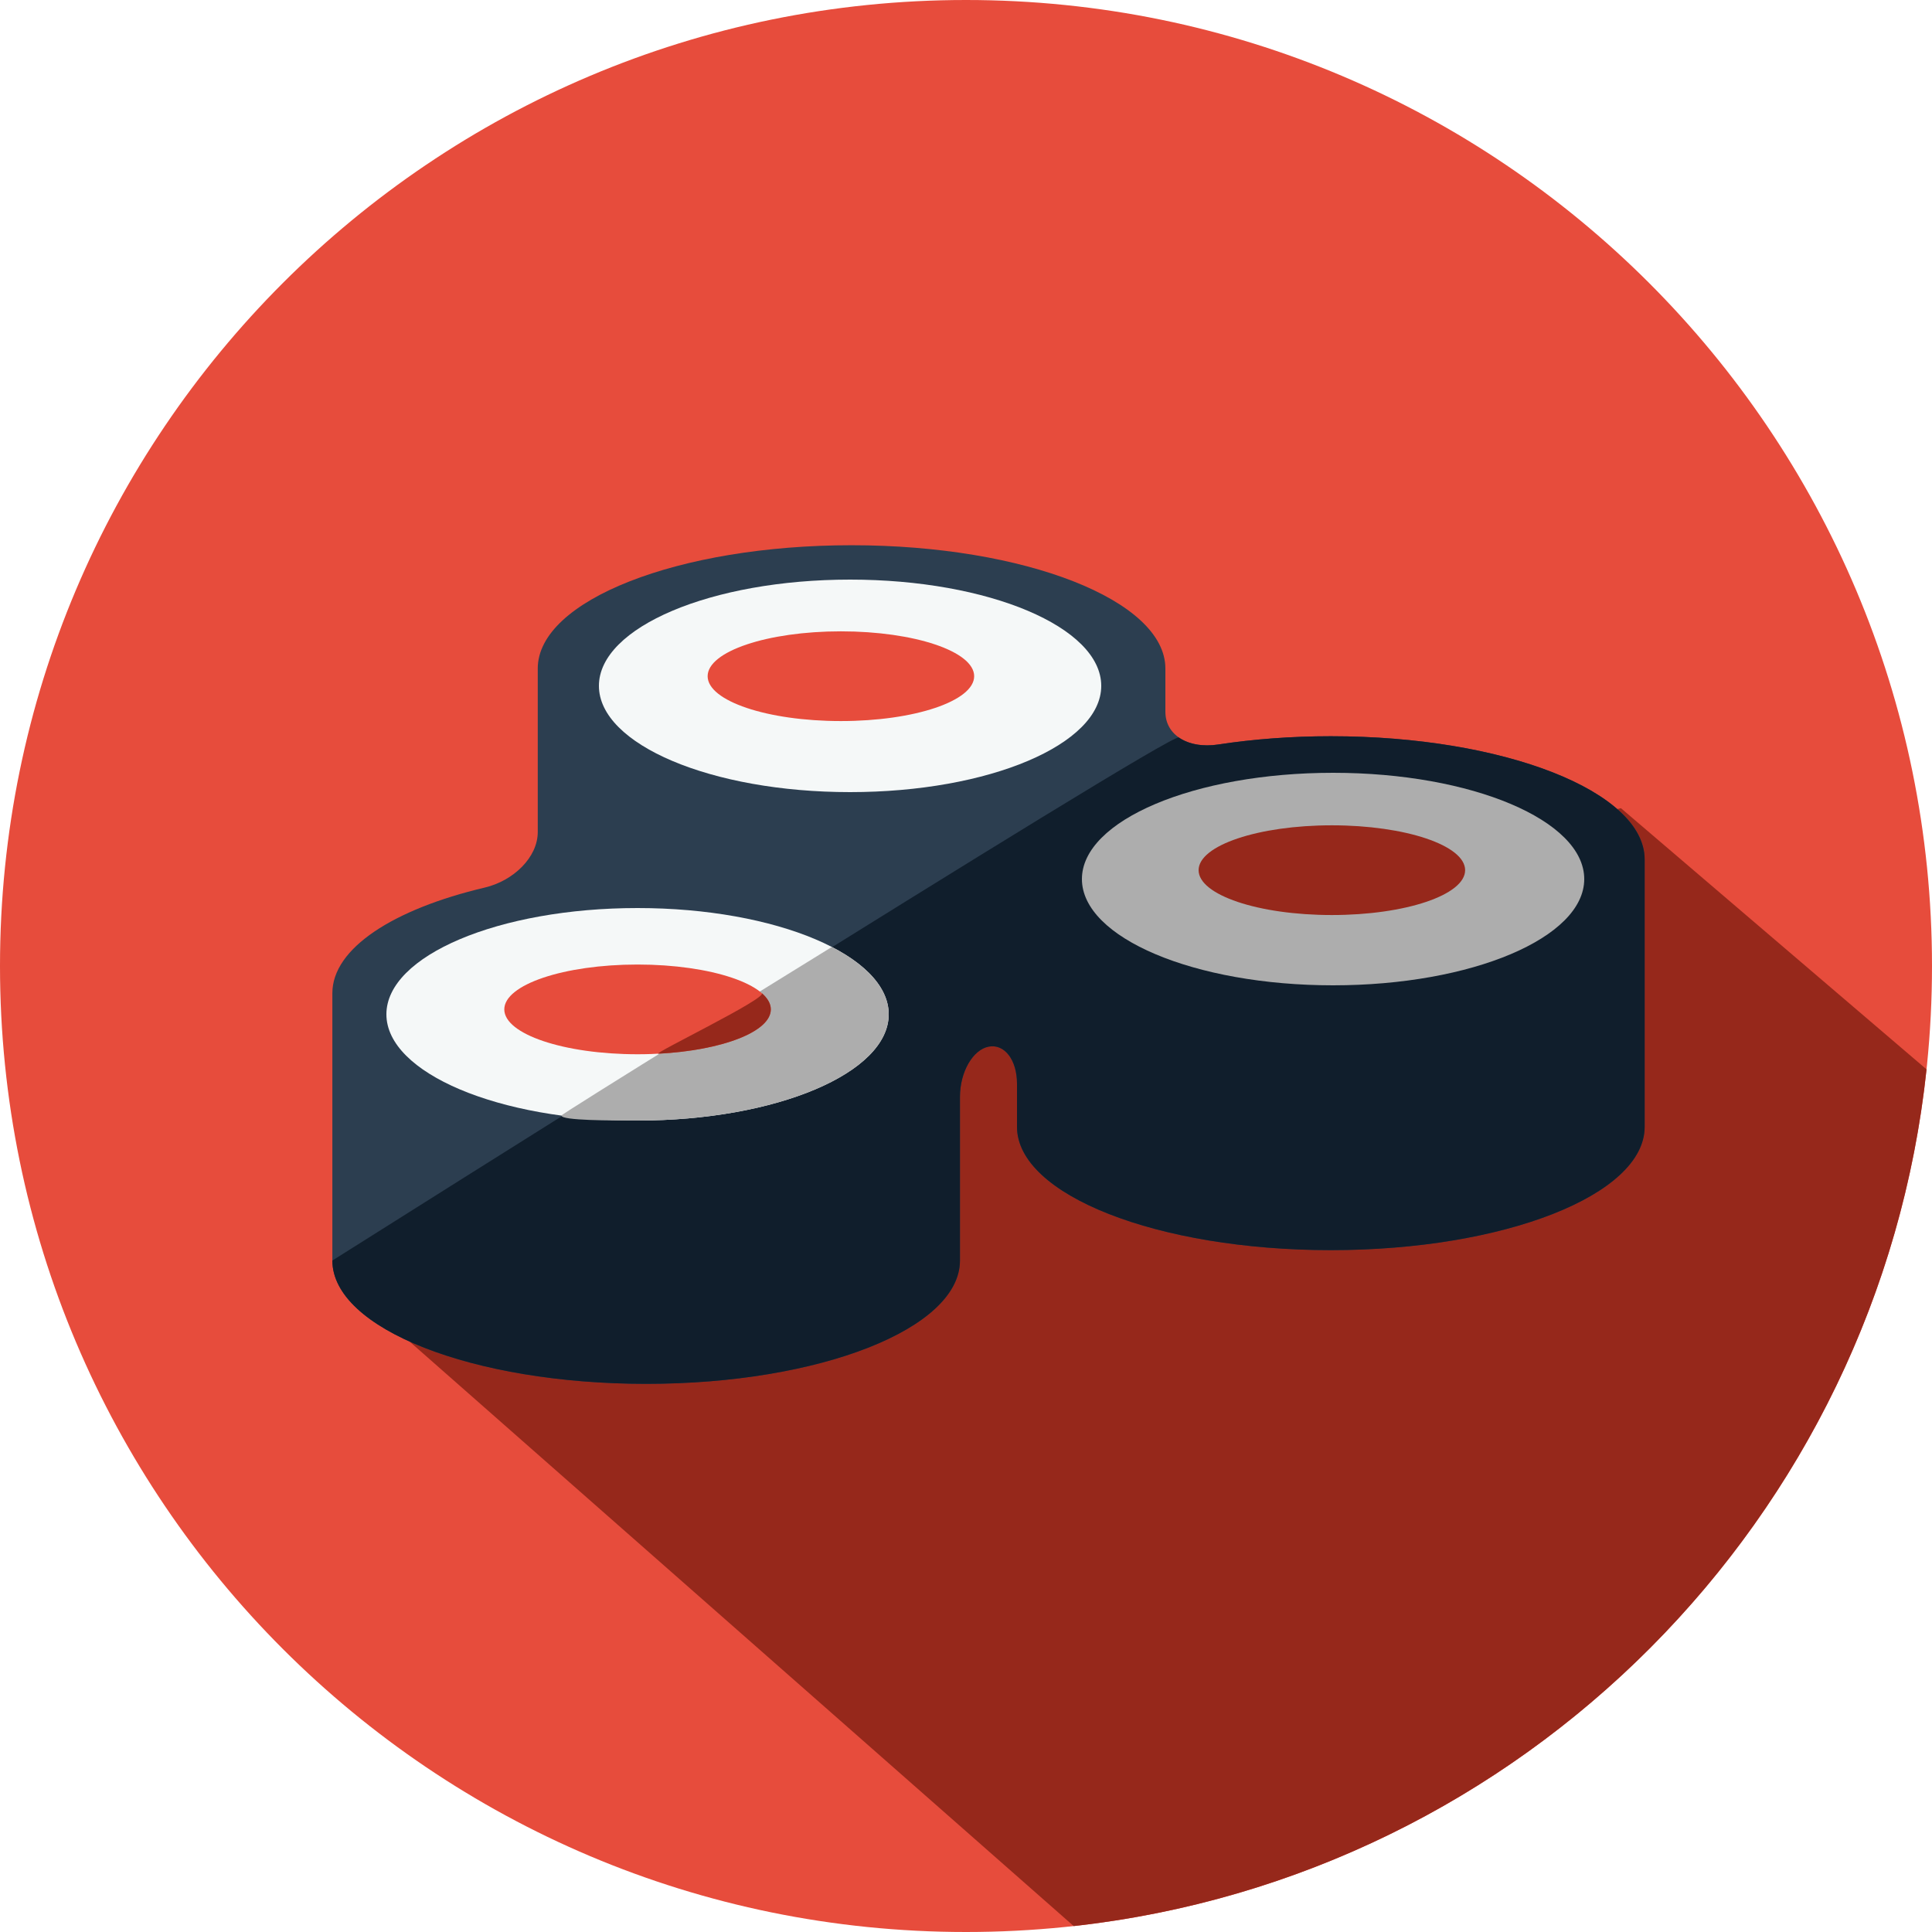
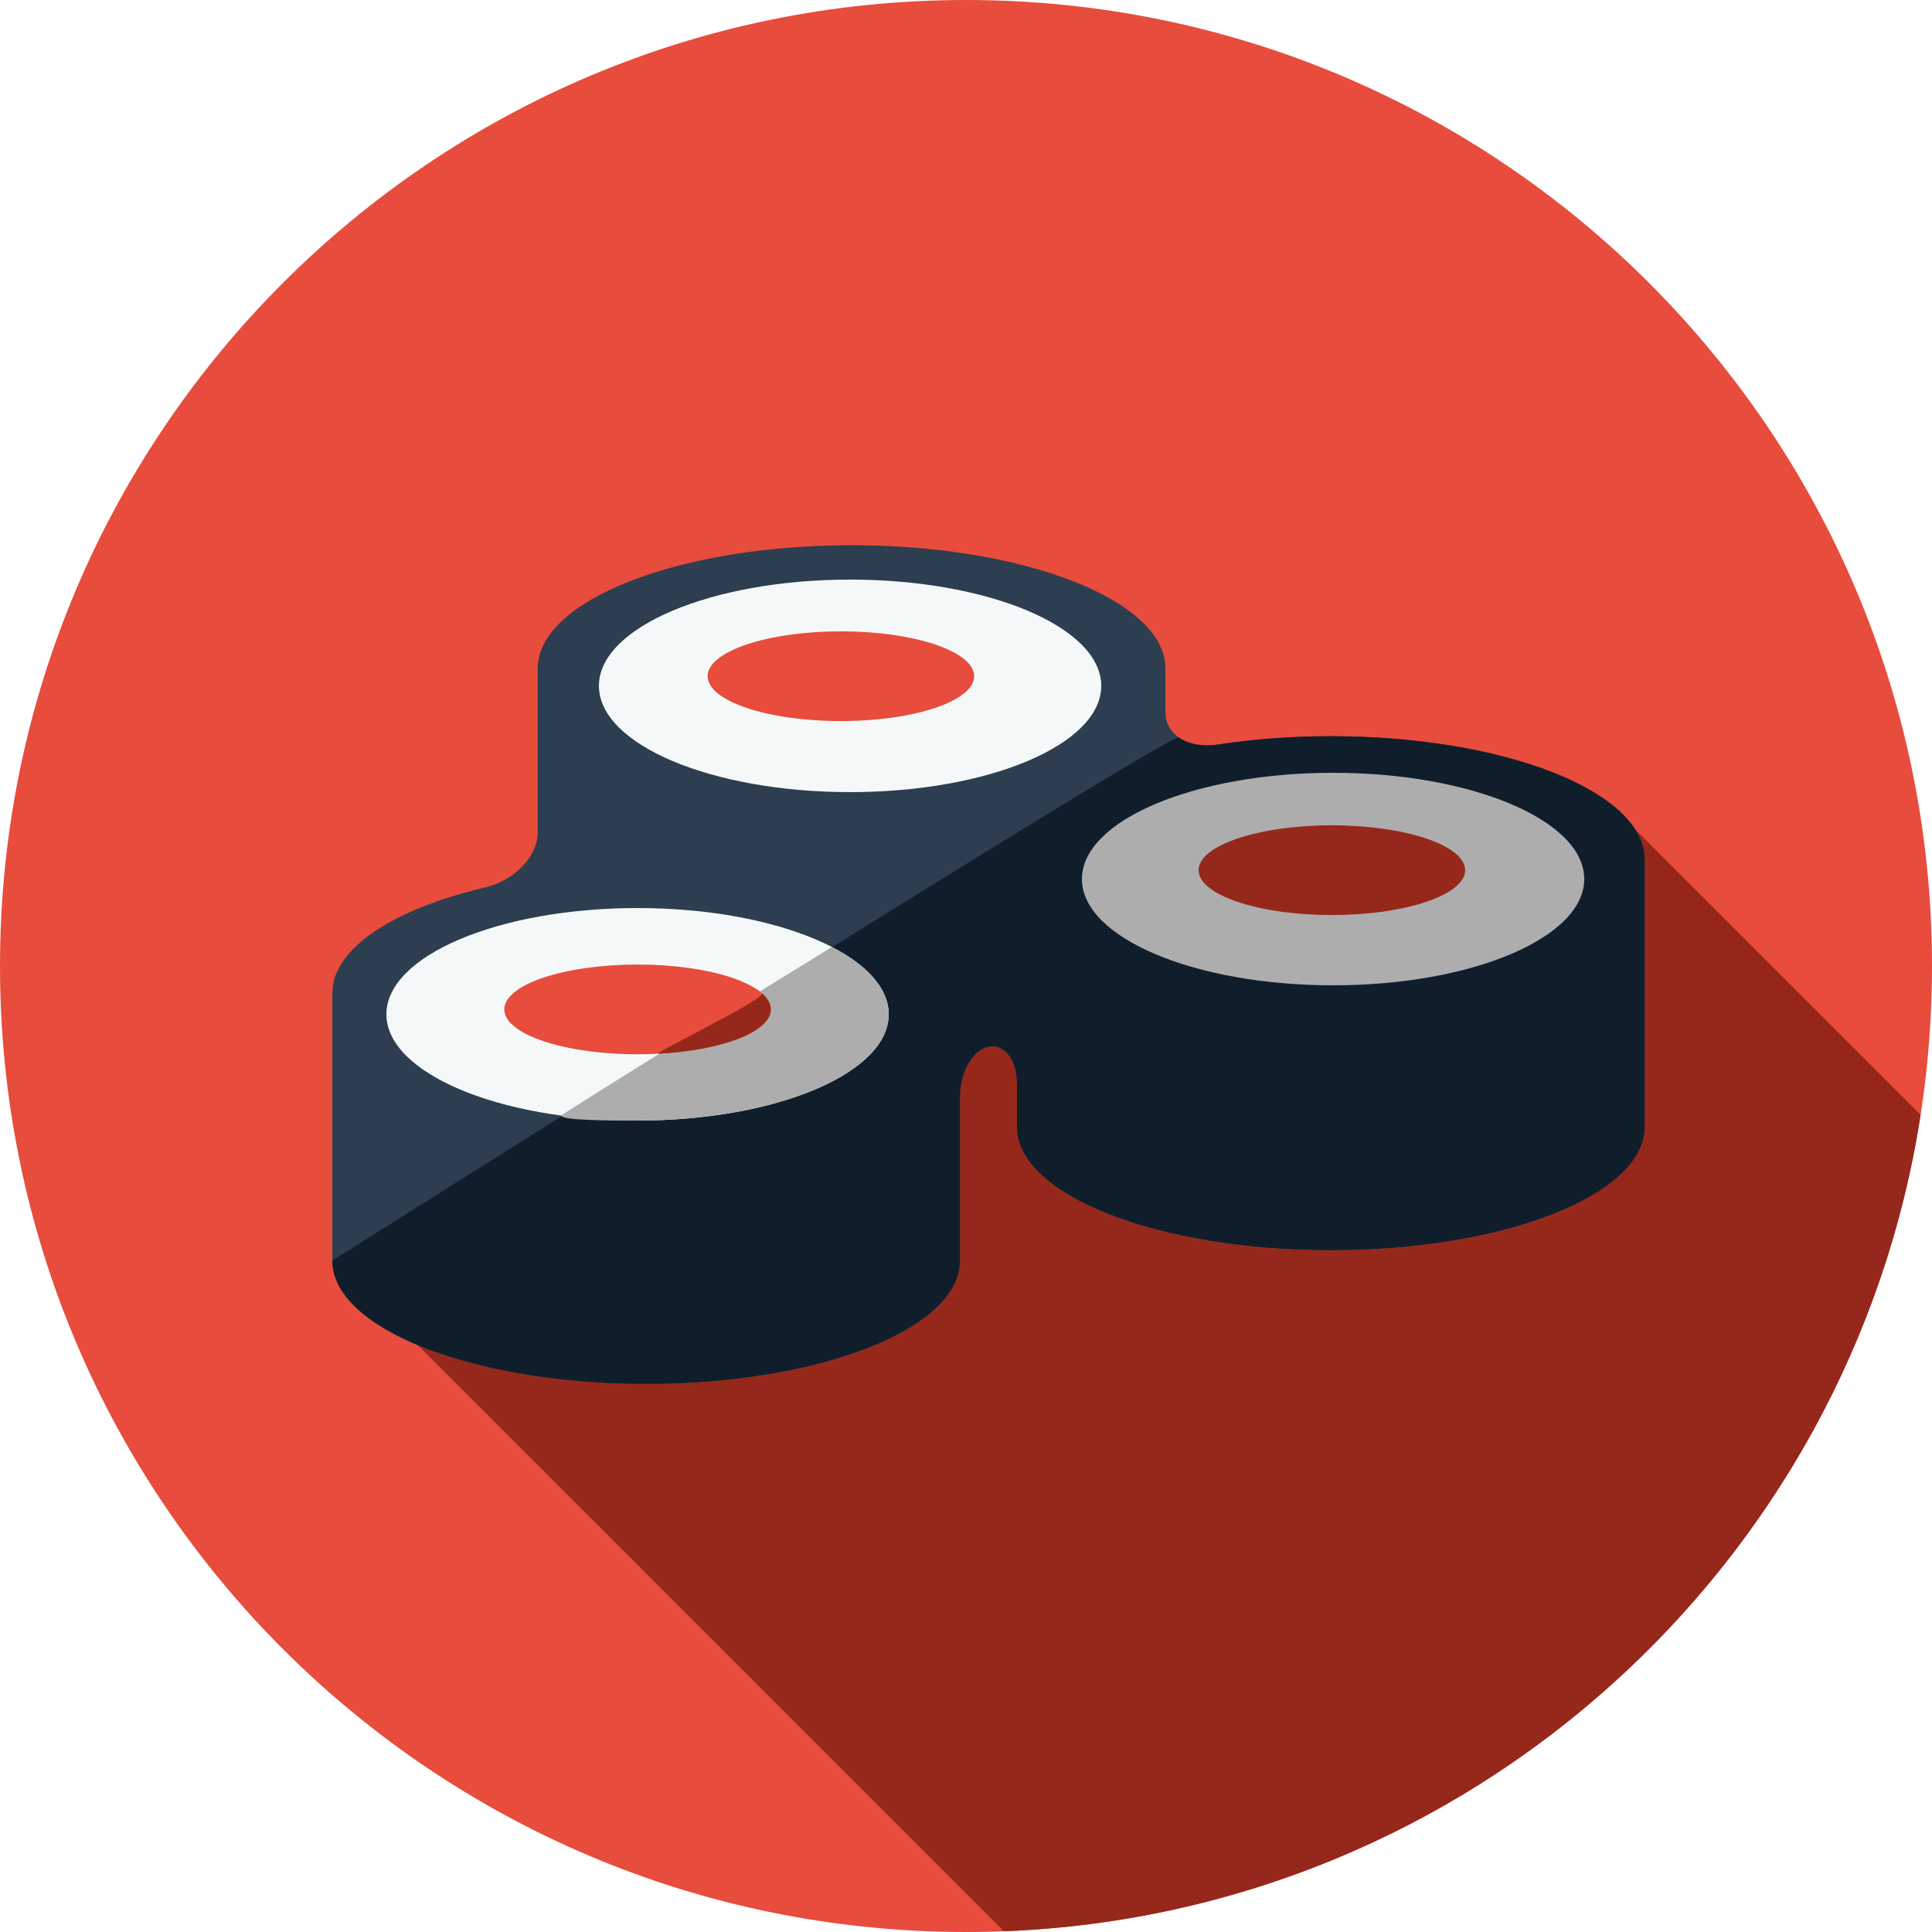
<svg xmlns="http://www.w3.org/2000/svg" width="100px" height="100px" viewBox="0 0 100 100" version="1.1">
  <defs />
  <g id="Page-1" stroke="none" stroke-width="1" fill="none" fill-rule="evenodd">
-     <g id="sushi">
-       <g>
-         <circle id="Oval-5" fill="#E74C3C" cx="50" cy="50" r="50" />
-         <ellipse id="Oval-9" fill="#F5F8F8" cx="44" cy="35.5" rx="13" ry="5.5" />
-         <path d="M55.574,99.693 C78.809,97.116 97.242,78.616 99.717,55.35 L83.899,41.831 L26.543,55.402 L17.8,66.447 L55.574,99.693 Z" id="Oval-7" fill="#96281B" />
-         <ellipse id="Oval-11" fill="#F5F8F8" cx="33" cy="52.5" rx="13" ry="5.5" />
-         <path d="M68.884,38.107 C66.828,38.107 64.866,38.259 63.057,38.535 C61.528,38.768 60.32,38.072 60.32,36.837 L60.32,34.602 C60.32,31.078 53.046,28.221 44.076,28.221 C35.105,28.221 27.834,31.078 27.834,34.602 L27.834,43.07 C27.834,44.369 26.586,45.587 25.092,45.94 C20.368,47.055 17.203,49.083 17.203,51.406 L17.203,65.245 C17.203,68.773 24.474,71.628 33.445,71.628 C42.415,71.628 49.687,68.773 49.687,65.248 L49.687,56.778 C49.687,55.479 50.358,54.331 51.173,54.174 C51.989,54.016 52.64,54.856 52.64,56.09 L52.64,58.326 C52.64,61.85 59.913,64.707 68.882,64.707 C77.853,64.707 85.127,61.85 85.127,58.326 L85.127,44.487 C85.127,40.965 77.854,38.107 68.884,38.107 L68.884,38.107 Z M33.445,57.13 C26.56,57.13 20.977,54.936 20.977,52.232 C20.977,49.528 26.558,47.334 33.445,47.334 C40.331,47.334 45.913,49.526 45.913,52.232 C45.913,54.937 40.33,57.13 33.445,57.13 L33.445,57.13 Z M44.077,40.325 C37.191,40.325 31.61,38.133 31.61,35.427 C31.608,32.721 37.191,30.529 44.077,30.529 C50.964,30.529 56.547,32.721 56.547,35.427 C56.545,38.133 50.964,40.325 44.077,40.325 L44.077,40.325 Z M68.885,50.211 C62,50.211 56.417,48.019 56.417,45.313 C56.417,42.607 61.999,40.415 68.885,40.415 C75.771,40.415 81.354,42.607 81.354,45.313 C81.354,48.019 75.771,50.211 68.885,50.211 L68.885,50.211 Z" id="Shape" fill="#2C3E50" />
-         <path d="M63.057,38.535 C62.24,38.66 61.515,38.519 61.016,38.173 C60.582,37.871 17.203,65.245 17.203,65.245 C17.203,68.773 24.474,71.628 33.445,71.628 C42.415,71.628 49.687,68.773 49.687,65.248 L49.687,56.778 C49.687,55.479 50.358,54.331 51.173,54.174 C51.989,54.016 52.64,54.856 52.64,56.09 L52.64,58.326 C52.64,61.85 59.913,64.707 68.882,64.707 C77.853,64.707 85.127,61.85 85.127,58.326 L85.127,44.487 C85.127,40.965 77.854,38.107 68.884,38.107 C66.828,38.107 64.866,38.259 63.057,38.535 Z M33.445,57.13 C26.56,57.13 20.977,54.936 20.977,52.232 C20.977,49.528 26.558,47.334 33.445,47.334 C40.331,47.334 45.913,49.526 45.913,52.232 C45.913,54.937 40.33,57.13 33.445,57.13 L33.445,57.13 Z M44.077,40.325 C37.191,40.325 31.61,38.133 31.61,35.427 C31.608,32.721 37.191,30.529 44.077,30.529 C50.964,30.529 56.547,32.721 56.547,35.427 C56.545,38.133 50.964,40.325 44.077,40.325 L44.077,40.325 Z M56.417,45.313 C56.417,42.607 61.999,40.415 68.885,40.415 C75.771,40.415 81.354,42.607 81.354,45.313 C81.354,48.019 75.771,50.211 68.885,50.211 C62,50.211 56.417,48.019 56.417,45.313 Z M33.445,57.13 C26.56,57.13 20.977,54.936 20.977,52.232 C20.977,49.528 26.558,47.334 33.445,47.334 C40.331,47.334 45.913,49.526 45.913,52.232 C45.913,54.937 40.33,57.13 33.445,57.13 L33.445,57.13 Z" id="Shape-4" fill="#101E2C" />
-         <ellipse id="Oval-10" fill="#F5F8F8" cx="44" cy="35.5" rx="13" ry="5.5" />
-         <ellipse id="Oval-13" fill="#F5F8F8" cx="33" cy="52.5" rx="13" ry="5.5" />
-         <ellipse id="Oval-16" fill="#ADADAD" cx="69" cy="45.5" rx="13" ry="5.5" />
-         <path d="M29.063,57.743 C29.063,58 31.627,58 33,58 C40.18,58 46,55.538 46,52.5 C46,51.177 44.896,49.964 43.057,49.015 C43.057,49.015 28.492,58 29.063,57.743 Z" id="Oval-14" fill="#ADADAD" />
-         <ellipse id="Oval" fill="#E74C3C" cx="43.525" cy="35" rx="6.898" ry="2.322" />
-         <ellipse id="Oval-6" fill="#E74C3C" cx="33" cy="52.246" rx="6.898" ry="2.322" />
-         <path d="M34.079,54.54 C37.376,54.366 39.898,53.405 39.898,52.246 C39.898,51.95 39.732,51.666 39.43,51.405 C39.732,51.666 33.728,54.559 34.079,54.54 Z" id="Oval-15" fill="#96281B" />
-         <path d="M68.937,47.362 C72.747,47.362 75.835,46.322 75.835,45.04 C75.835,43.758 72.747,42.718 68.937,42.718 C65.128,42.718 62.039,43.758 62.039,45.04 C62.039,46.322 65.128,47.362 68.937,47.362 Z" id="Oval" fill="#96281B" />
+     <g id="sushi-2">
+       <g id="sushi">
+         <g>
+           <circle id="Oval-5" fill="#E74C3C" cx="50" cy="50" r="50" />
+           <path d="M51.962,99.962 C76.072,99.032 95.803,81.03 99.41,57.703 L84.354,42.646 L83.646,43.354 L84.392,44.099 L30,53 L18,66 L51.962,99.962 Z" id="Oval-18" fill="#96281B" />
+           <ellipse id="Oval-9" fill="#F5F8F8" cx="44" cy="35.5" rx="13" ry="5.5" />
+           <ellipse id="Oval-11" fill="#F5F8F8" cx="33" cy="52.5" rx="13" ry="5.5" />
+           <path d="M68.884,38.107 C66.828,38.107 64.866,38.259 63.057,38.535 C61.528,38.768 60.32,38.072 60.32,36.837 L60.32,34.602 C60.32,31.078 53.046,28.221 44.076,28.221 C35.105,28.221 27.834,31.078 27.834,34.602 L27.834,43.07 C27.834,44.369 26.586,45.587 25.092,45.94 C20.368,47.055 17.203,49.083 17.203,51.406 L17.203,65.245 C17.203,68.773 24.474,71.628 33.445,71.628 C42.415,71.628 49.687,68.773 49.687,65.248 L49.687,56.778 C49.687,55.479 50.358,54.331 51.173,54.174 C51.989,54.016 52.64,54.856 52.64,56.09 L52.64,58.326 C52.64,61.85 59.913,64.707 68.882,64.707 C77.853,64.707 85.127,61.85 85.127,58.326 L85.127,44.487 C85.127,40.965 77.854,38.107 68.884,38.107 L68.884,38.107 Z M33.445,57.13 C26.56,57.13 20.977,54.936 20.977,52.232 C20.977,49.528 26.558,47.334 33.445,47.334 C40.331,47.334 45.913,49.526 45.913,52.232 C45.913,54.937 40.33,57.13 33.445,57.13 L33.445,57.13 Z M44.077,40.325 C37.191,40.325 31.61,38.133 31.61,35.427 C31.608,32.721 37.191,30.529 44.077,30.529 C50.964,30.529 56.547,32.721 56.547,35.427 C56.545,38.133 50.964,40.325 44.077,40.325 L44.077,40.325 Z M68.885,50.211 C62,50.211 56.417,48.019 56.417,45.313 C56.417,42.607 61.999,40.415 68.885,40.415 C75.771,40.415 81.354,42.607 81.354,45.313 C81.354,48.019 75.771,50.211 68.885,50.211 L68.885,50.211 Z" id="Shape" fill="#2C3E50" />
+           <path d="M63.057,38.535 C62.24,38.66 61.515,38.519 61.016,38.173 C60.582,37.871 17.203,65.245 17.203,65.245 C17.203,68.773 24.474,71.628 33.445,71.628 C42.415,71.628 49.687,68.773 49.687,65.248 L49.687,56.778 C49.687,55.479 50.358,54.331 51.173,54.174 C51.989,54.016 52.64,54.856 52.64,56.09 L52.64,58.326 C52.64,61.85 59.913,64.707 68.882,64.707 C77.853,64.707 85.127,61.85 85.127,58.326 L85.127,44.487 C85.127,40.965 77.854,38.107 68.884,38.107 C66.828,38.107 64.866,38.259 63.057,38.535 Z M33.445,57.13 C26.56,57.13 20.977,54.936 20.977,52.232 C20.977,49.528 26.558,47.334 33.445,47.334 C40.331,47.334 45.913,49.526 45.913,52.232 C45.913,54.937 40.33,57.13 33.445,57.13 L33.445,57.13 Z M44.077,40.325 C37.191,40.325 31.61,38.133 31.61,35.427 C31.608,32.721 37.191,30.529 44.077,30.529 C50.964,30.529 56.547,32.721 56.547,35.427 C56.545,38.133 50.964,40.325 44.077,40.325 L44.077,40.325 Z M56.417,45.313 C56.417,42.607 61.999,40.415 68.885,40.415 C75.771,40.415 81.354,42.607 81.354,45.313 C81.354,48.019 75.771,50.211 68.885,50.211 C62,50.211 56.417,48.019 56.417,45.313 Z M33.445,57.13 C26.56,57.13 20.977,54.936 20.977,52.232 C20.977,49.528 26.558,47.334 33.445,47.334 C40.331,47.334 45.913,49.526 45.913,52.232 C45.913,54.937 40.33,57.13 33.445,57.13 L33.445,57.13 Z" id="Shape-4" fill="#101E2C" />
+           <ellipse id="Oval-10" fill="#F5F8F8" cx="44" cy="35.5" rx="13" ry="5.5" />
+           <ellipse id="Oval-13" fill="#F5F8F8" cx="33" cy="52.5" rx="13" ry="5.5" />
+           <ellipse id="Oval-16" fill="#ADADAD" cx="69" cy="45.5" rx="13" ry="5.5" />
+           <path d="M29.063,57.743 C29.063,58 31.627,58 33,58 C40.18,58 46,55.538 46,52.5 C46,51.177 44.896,49.964 43.057,49.015 C43.057,49.015 28.492,58 29.063,57.743 Z" id="Oval-14" fill="#ADADAD" />
+           <ellipse id="Oval" fill="#E74C3C" cx="43.525" cy="35" rx="6.898" ry="2.322" />
+           <ellipse id="Oval-6" fill="#E74C3C" cx="33" cy="52.246" rx="6.898" ry="2.322" />
+           <path d="M34.079,54.54 C37.376,54.366 39.898,53.405 39.898,52.246 C39.898,51.95 39.732,51.666 39.43,51.405 C39.732,51.666 33.728,54.559 34.079,54.54 Z" id="Oval-15" fill="#96281B" />
+           <path d="M68.937,47.362 C72.747,47.362 75.835,46.322 75.835,45.04 C75.835,43.758 72.747,42.718 68.937,42.718 C65.128,42.718 62.039,43.758 62.039,45.04 C62.039,46.322 65.128,47.362 68.937,47.362 Z" id="Oval" fill="#96281B" />
+         </g>
      </g>
    </g>
  </g>
</svg>
